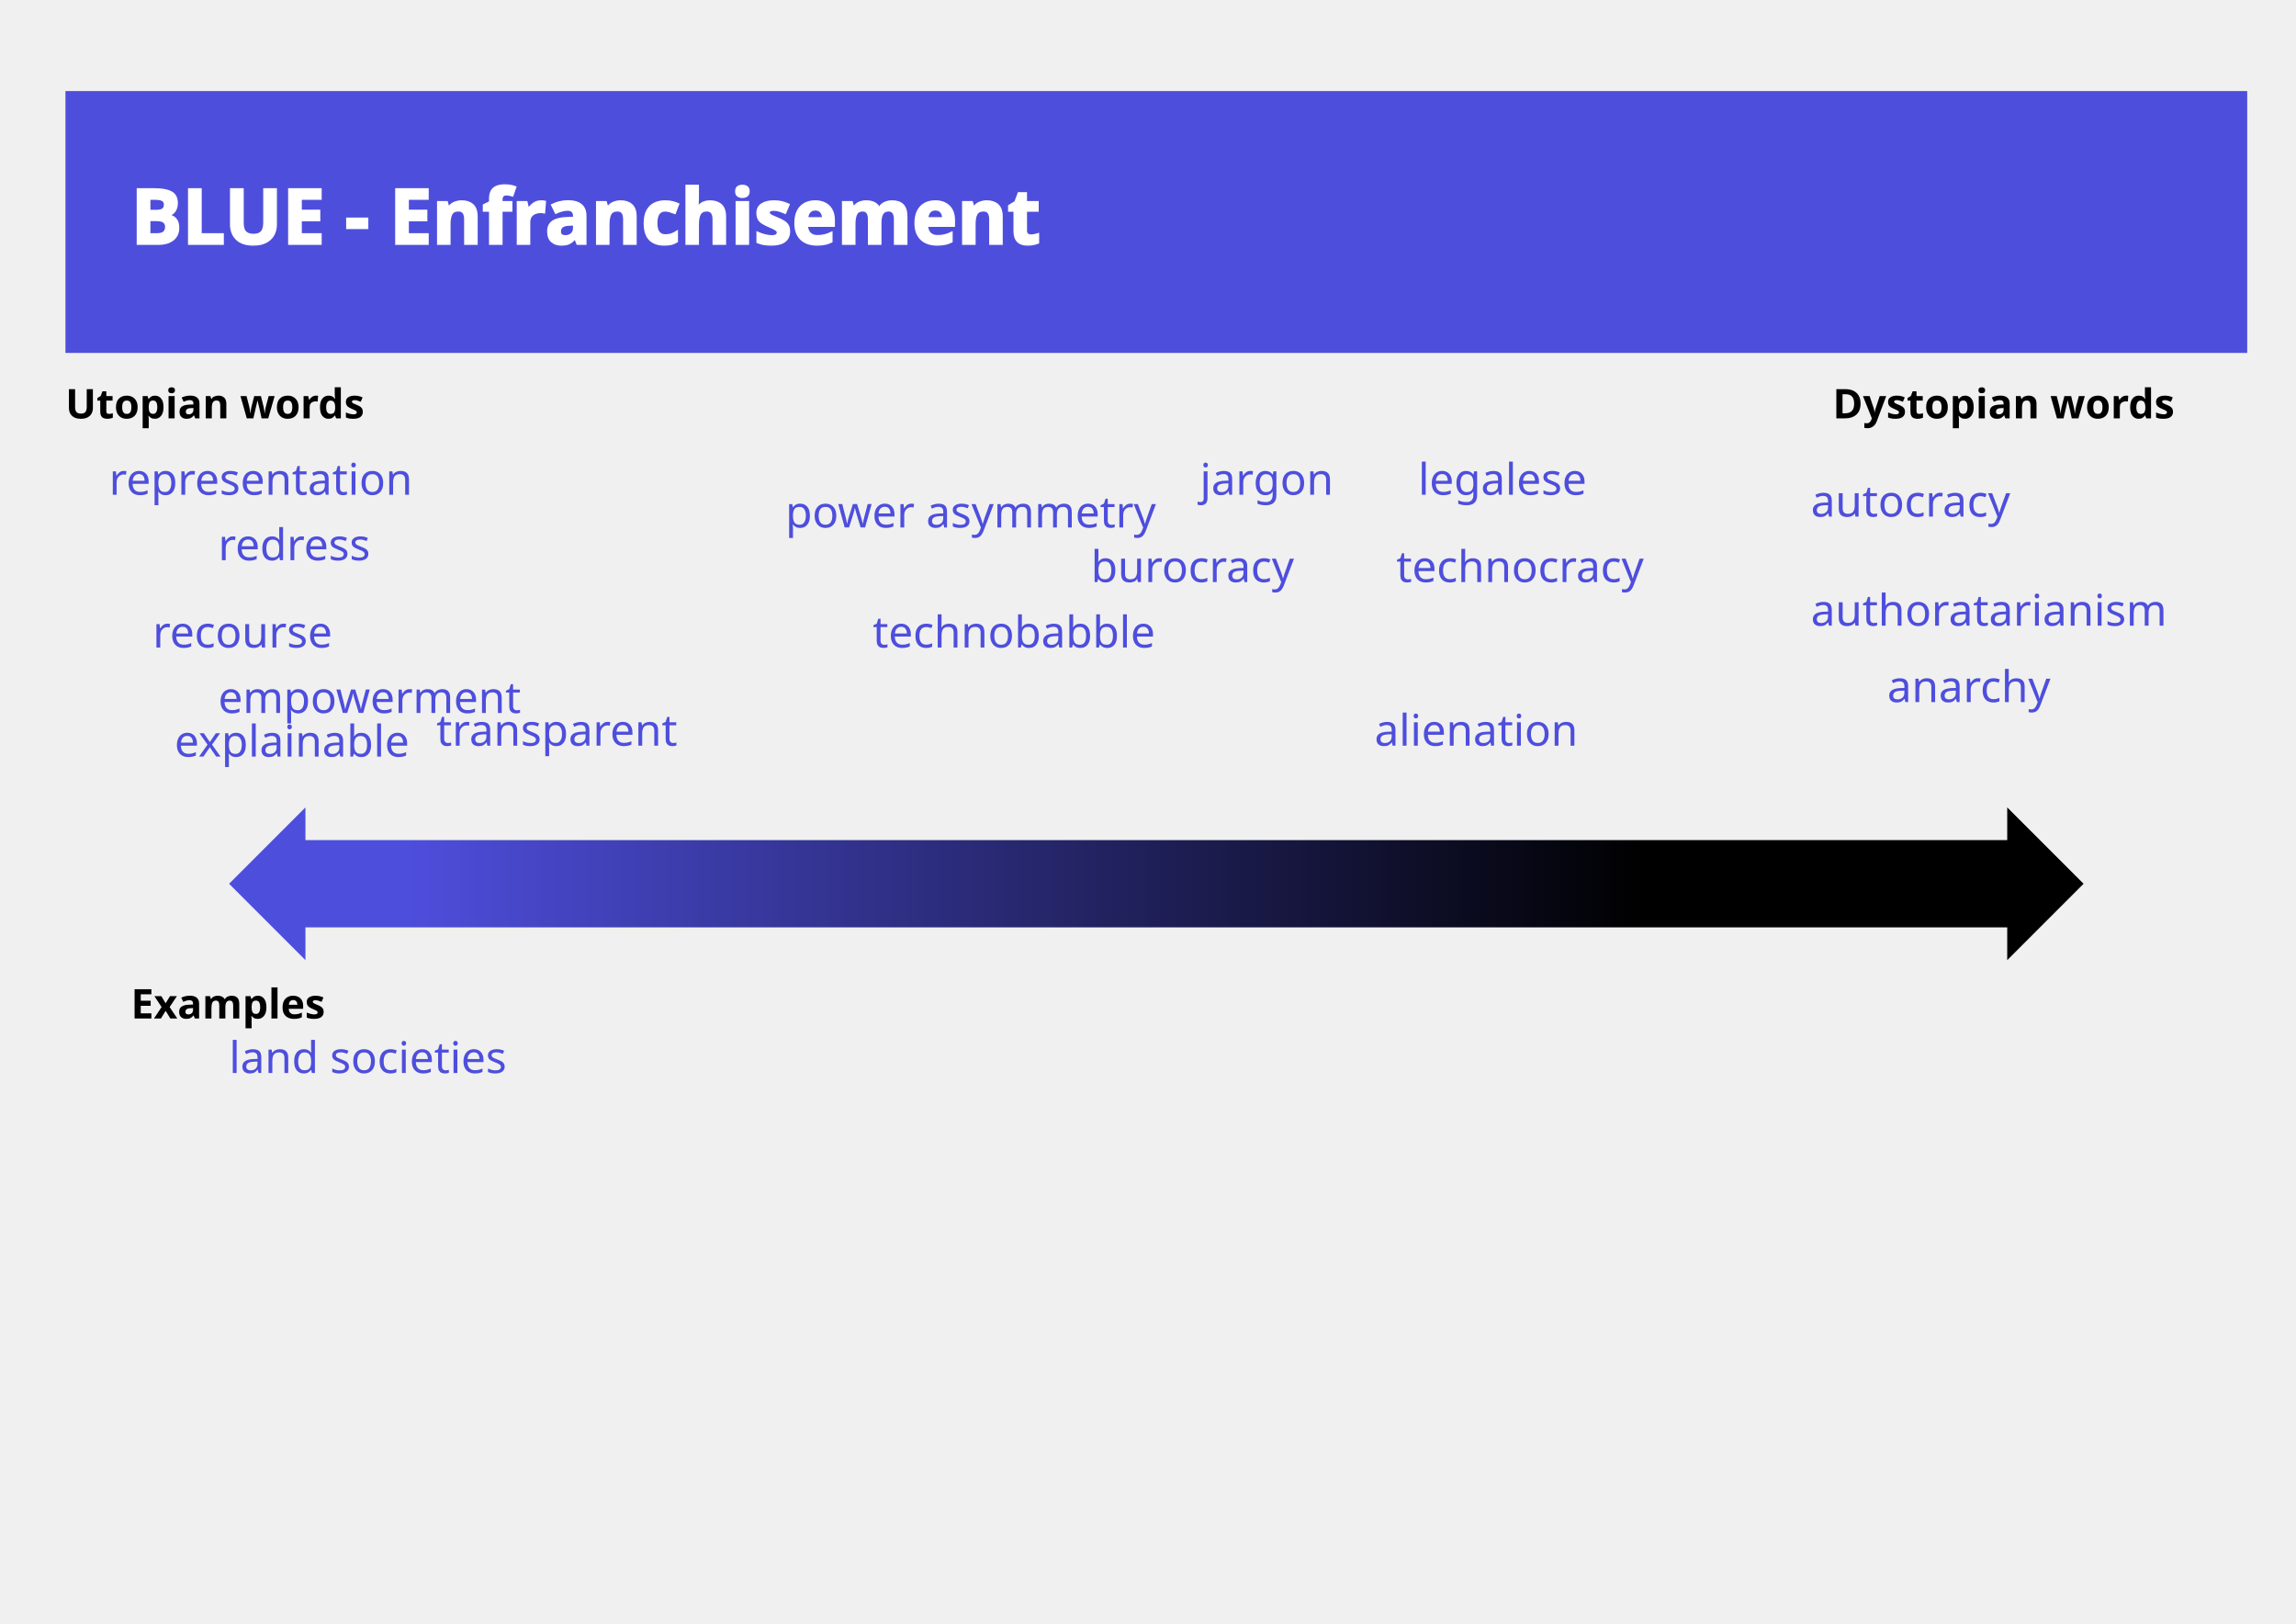
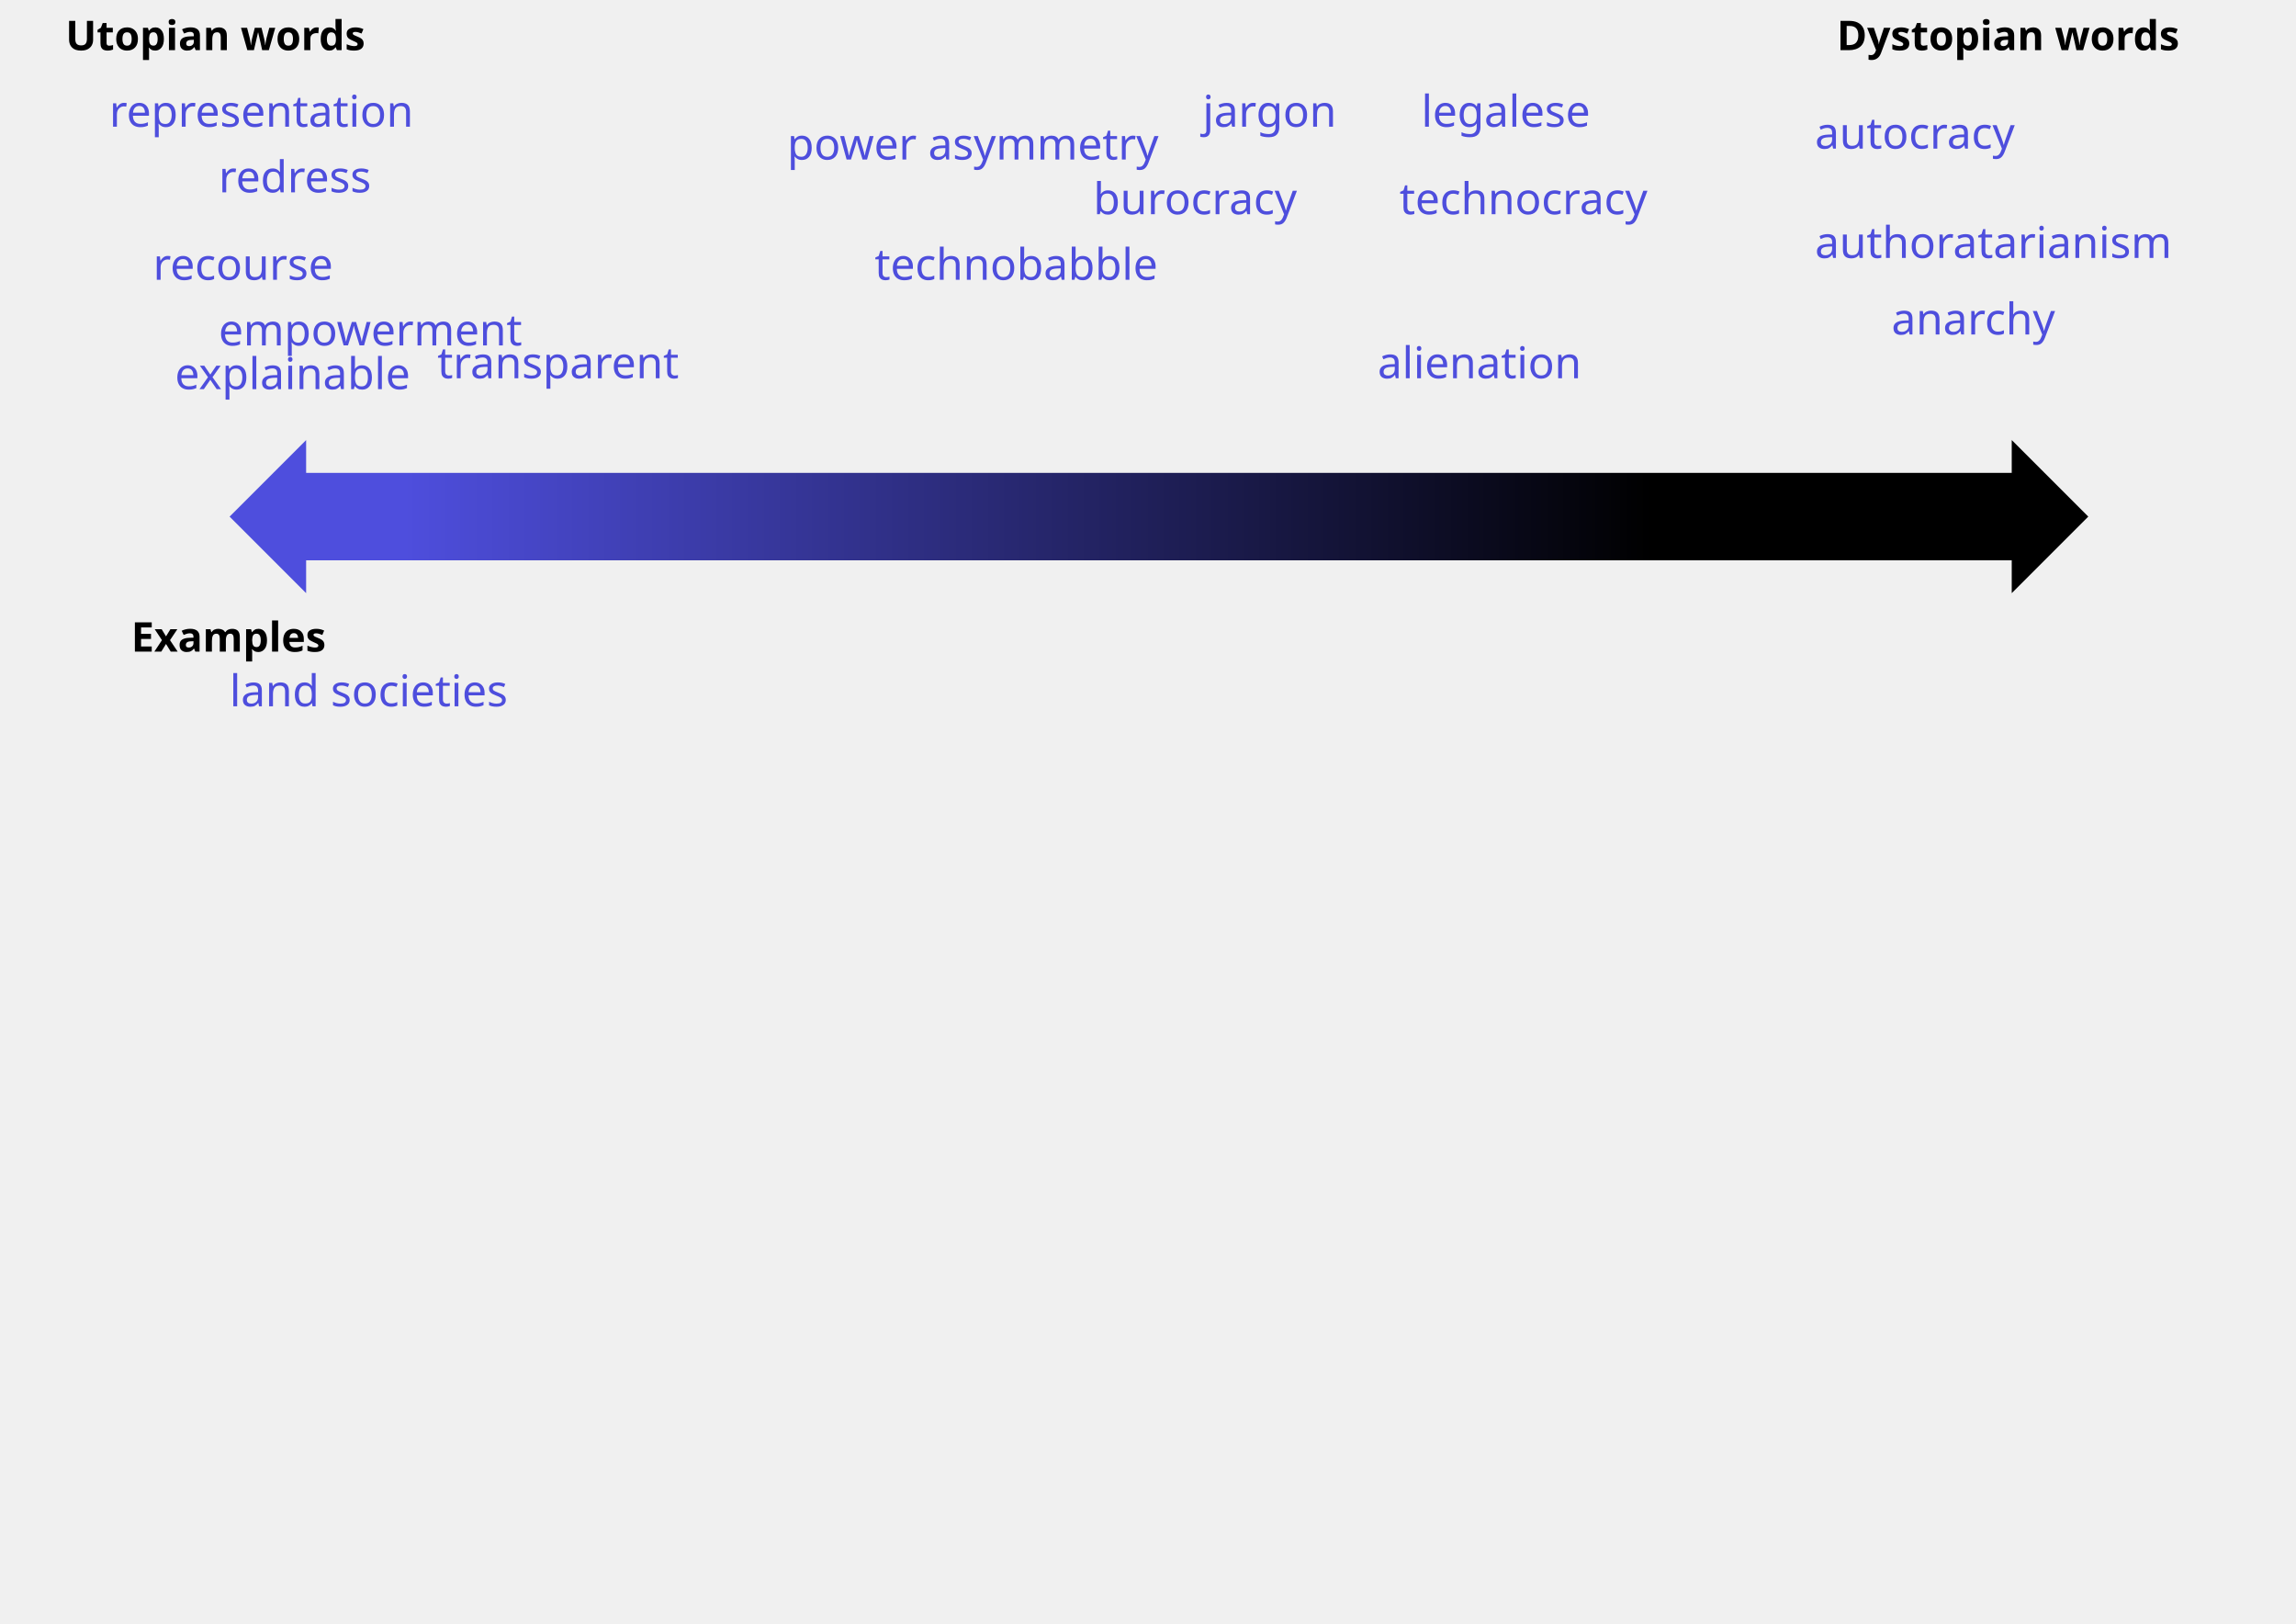
- <svg xmlns="http://www.w3.org/2000/svg" xmlns:xlink="http://www.w3.org/1999/xlink" version="1.1" id="svg4763" viewBox="0 0 1052.362 744.094" height="210mm" width="297mm">
+ <svg xmlns="http://www.w3.org/2000/svg" xmlns:xlink="http://www.w3.org/1999/xlink" version="1.1" id="svg4763" viewBox="0 340 1050 400" height="210mm" width="297mm">
  <defs id="defs4765">
    <linearGradient id="linearGradient5333">
      <stop style="stop-color:#4e4edd;stop-opacity:1;" offset="0" id="stop5323" />
      <stop style="stop-color:#0000000;stop-opacity:1;" offset="1" id="stop5325" />
    </linearGradient>
    <linearGradient gradientUnits="userSpaceOnUse" y2="311.732" x2="755" y1="311.732" x1="185" id="linearGradient5311" xlink:href="#linearGradient5333" />
  </defs>
  <style id="style13234">
      .myrectangle {
      stroke:none;
      fill-opacity:1
      }
  .mytext {
  font-style:normal;
  font-variant:normal;
  font-weight:bold;
  font-stretch:normal;
  font-size:30px;
  line-height:1.25;
  font-family:sans-serif;
  -inkscape-font-specification:'sans-serif, Normal';
  font-variant-ligatures:normal;
  font-variant-caps:normal;
  font-variant-numeric:normal;
  font-feature-settings:normal;
  text-align:start;
  verticle-align:middle;
  letter-spacing:0px;
  word-spacing:0px;
  writing-mode:lr-tb;
  dominant-baseline:left;
  text-anchor:start;
  fill:#000000;
  fill-opacity:1;
  stroke:none
  }
  .mytext2 {
  font-style:normal;
  font-variant:normal;
  font-weight:normal;
  font-stretch:normal;
  font-size:20px;
  line-height:1.25;
  font-family:sans-serif;
  -inkscape-font-specification:'sans-serif, Normal';
  font-variant-ligatures:normal;
  font-variant-caps:normal;
  font-variant-numeric:normal;
  font-feature-settings:normal;
  text-align:start;
  verticle-align:middle;
  letter-spacing:0px;
  word-spacing:0px;
  writing-mode:lr-tb;
  dominant-baseline:left;
  text-anchor:start;
  fill:#4e4edd;
  fill-opacity:1;
  stroke:none
  }
  
  </style>
  <g transform="translate(0,-308.2677)" id="layer1">
    <g id="title">
      <rect y="350" x="30" height="120" width="1000" id="title-rect" style="fill:#4e4edd" class="myrectangle" />
      <text id="title-text" y="420" x="60" style="font-size:35px;fill:#ffffff;fill-opacity:1;stroke:#ffffff" class="mytext" xml:space="preserve">
        <tspan y="420" x="60" id="tspan5855">BLUE - Enfranchisement</tspan>
      </text>
    </g>
    <text id="words-text" y="500" x="30" style="font-size:18.75px" class="mytext" xml:space="preserve">
      <tspan y="500" x="30" id="tspan5859">Utopian words</tspan>
    </text>
    <text id="text4225" y="500" x="840" style="font-size:18.75px" class="mytext" xml:space="preserve">
      <tspan y="500" x="840" id="tspan4227">Dystopian words</tspan>
    </text>
    <text id="text3342" y="595" x="830" class="mytext2" xml:space="preserve">
      <tspan y="595" x="830" id="tspan3344">authoratarianism</tspan>
    </text>
    <text id="text4111" y="545" x="830" class="mytext2" xml:space="preserve">
      <tspan y="545" x="830" id="tspan4113">autocracy</tspan>
    </text>
    <text id="text4244" y="630" x="865" class="mytext2" xml:space="preserve">
      <tspan y="630" x="865" id="tspan4246">anarchy</tspan>
    </text>
    <text id="text4244" y="650" x="630" class="mytext2" xml:space="preserve">
      <tspan y="650" x="630" id="tspan4246">alienation</tspan>
    </text>
    <text id="text4231" y="535" x="650" class="mytext2" xml:space="preserve">
      <tspan y="535" x="650" id="tspan4233">legalese</tspan>
    </text>
    <text id="text4119" y="675" x="640" class="mytext2" xml:space="preserve">
      <tspan y="575" x="640" id="tspan4121">technocracy</tspan>
    </text>
    <text id="text4123" y="575" x="500" class="mytext2" xml:space="preserve">
      <tspan y="575" x="500" id="tspan4125">burocracy</tspan>
    </text>
    <text id="text4127" y="605" x="400" class="mytext2" xml:space="preserve">
      <tspan y="605" x="400" id="tspan4129">technobabble</tspan>
    </text>
    <text id="text4131" y="535" x="550" class="mytext2" xml:space="preserve">
      <tspan y="535" x="550" id="tspan4133">jargon</tspan>
    </text>
    <text id="text5857-8" y="775" x="60" style="font-size:18.75px" class="mytext" xml:space="preserve">
      <tspan y="775" x="60" id="tspan5879">Examples</tspan>
    </text>
    <text id="text4238" y="860" x="105" class="mytext2" xml:space="preserve">
      <tspan y="800" x="105" id="tspan4240">land societies</tspan>
    </text>
    <text id="text3345" y="535" x="50" class="mytext2" xml:space="preserve">
      <tspan y="535" x="50" id="tspan3345">representation</tspan>
    </text>
    <path id="rect4264" transform="translate(0,308.2677)" d="M 140 370 l -35 35 l 35 35 l 0 -15 l 780 0 l 0 15 l 35 -35 l -35 -35 l 0 15 l -780 0 l 0 -15 z " style="fill:url(#linearGradient5311);fill-opacity:1.0" class="myrectangle" />
    <text id="text4231-1" y="550" x="360" class="mytext2" xml:space="preserve">
      <tspan y="550" x="360" id="tspan4233-6">power asymmetry</tspan>
    </text>
    <text id="text3345-4" y="565" x="100" class="mytext2" xml:space="preserve">
      <tspan y="565" x="100" id="tspan3345-7">redress</tspan>
    </text>
    <text id="text4146" y="605" x="70" class="mytext2" xml:space="preserve">
      <tspan y="605" x="70" id="tspan4148">recourse</tspan>
    </text>
    <text id="text3345-4" y="635" x="100" class="mytext2" xml:space="preserve">
      <tspan y="635" x="100" id="tspan3345-7">empowerment</tspan>
    </text>
    <text id="text3345-4" y="655" x="80" class="mytext2" xml:space="preserve">
      <tspan y="655" x="80" id="tspan3345-7">explainable</tspan>
    </text>
    <text id="text3345-4" y="650" x="200" class="mytext2" xml:space="preserve">
      <tspan y="650" x="200" id="tspan3345-7">transparent</tspan>
    </text>
  </g>
</svg>
